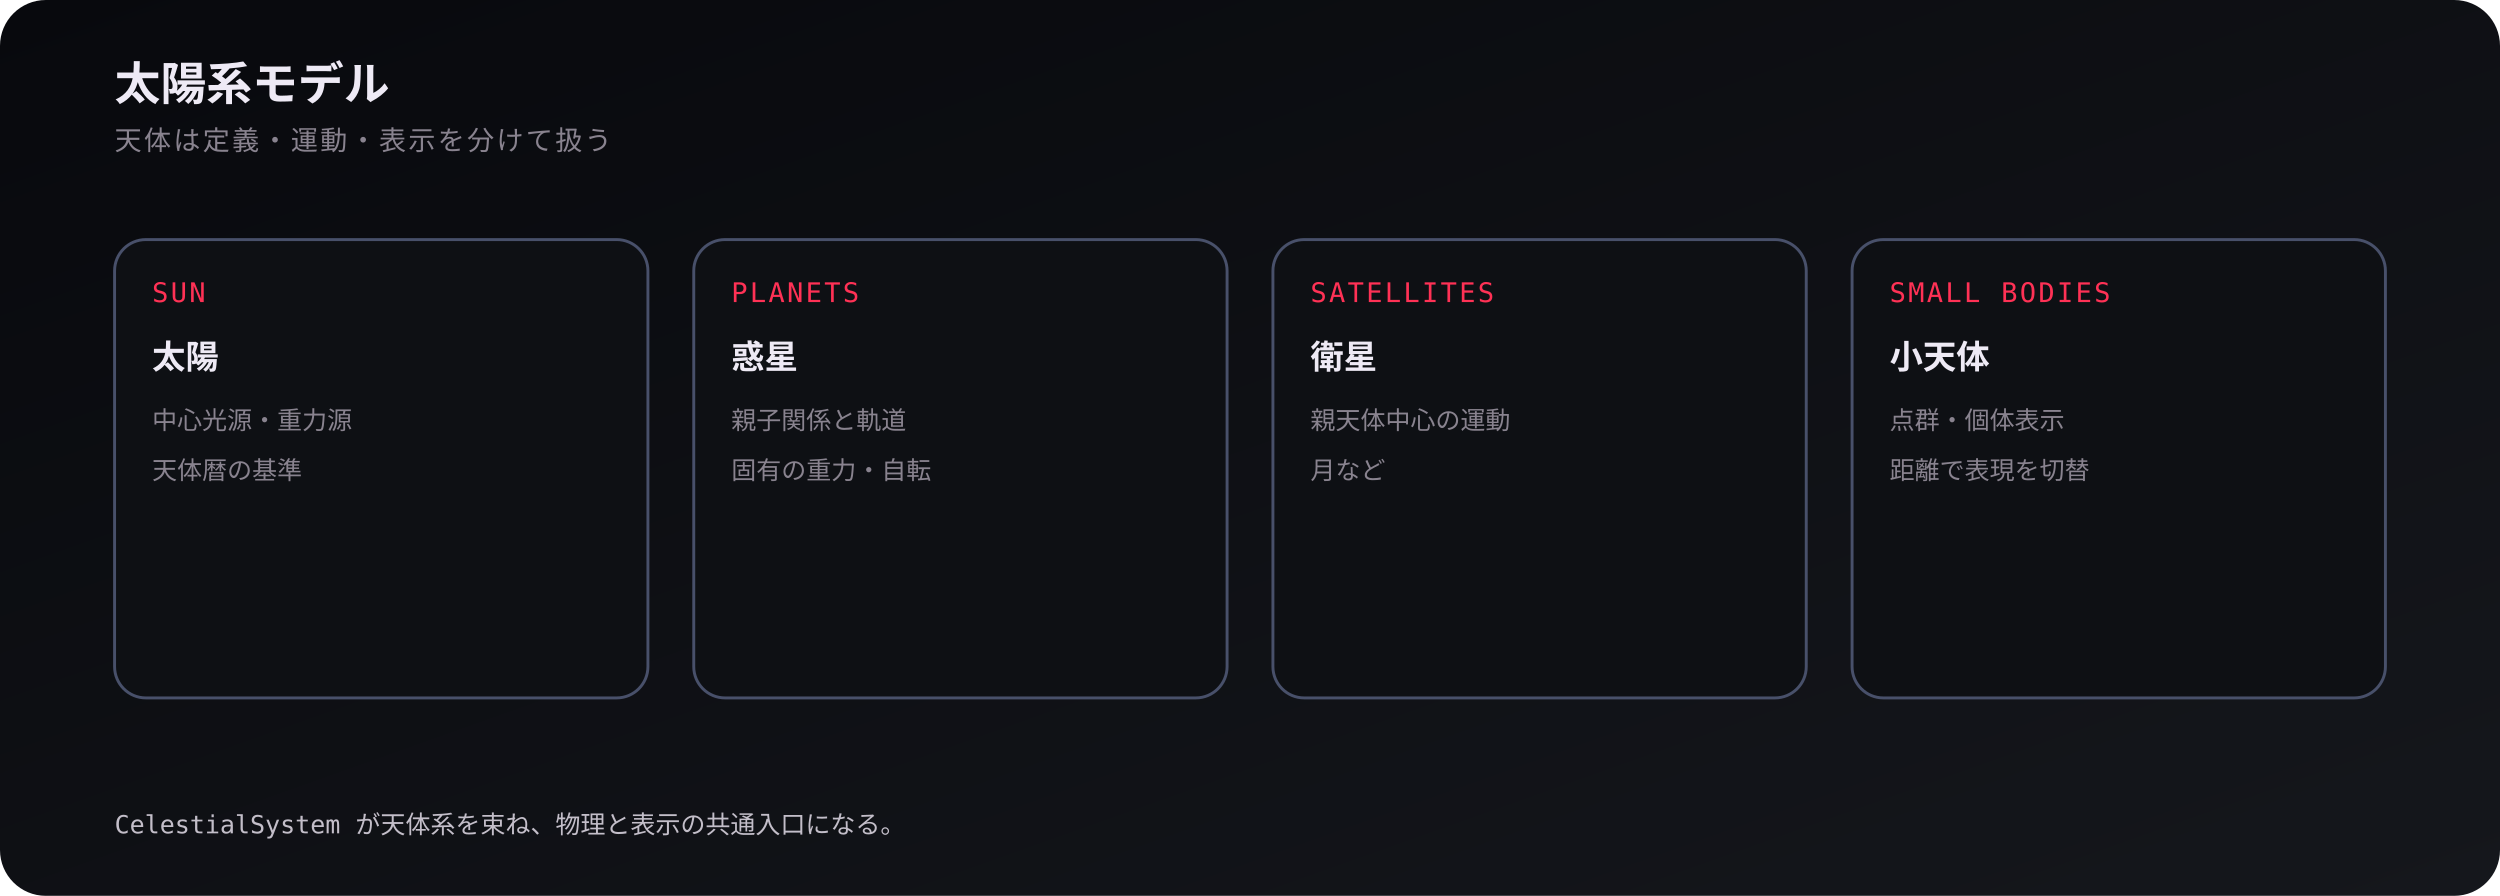
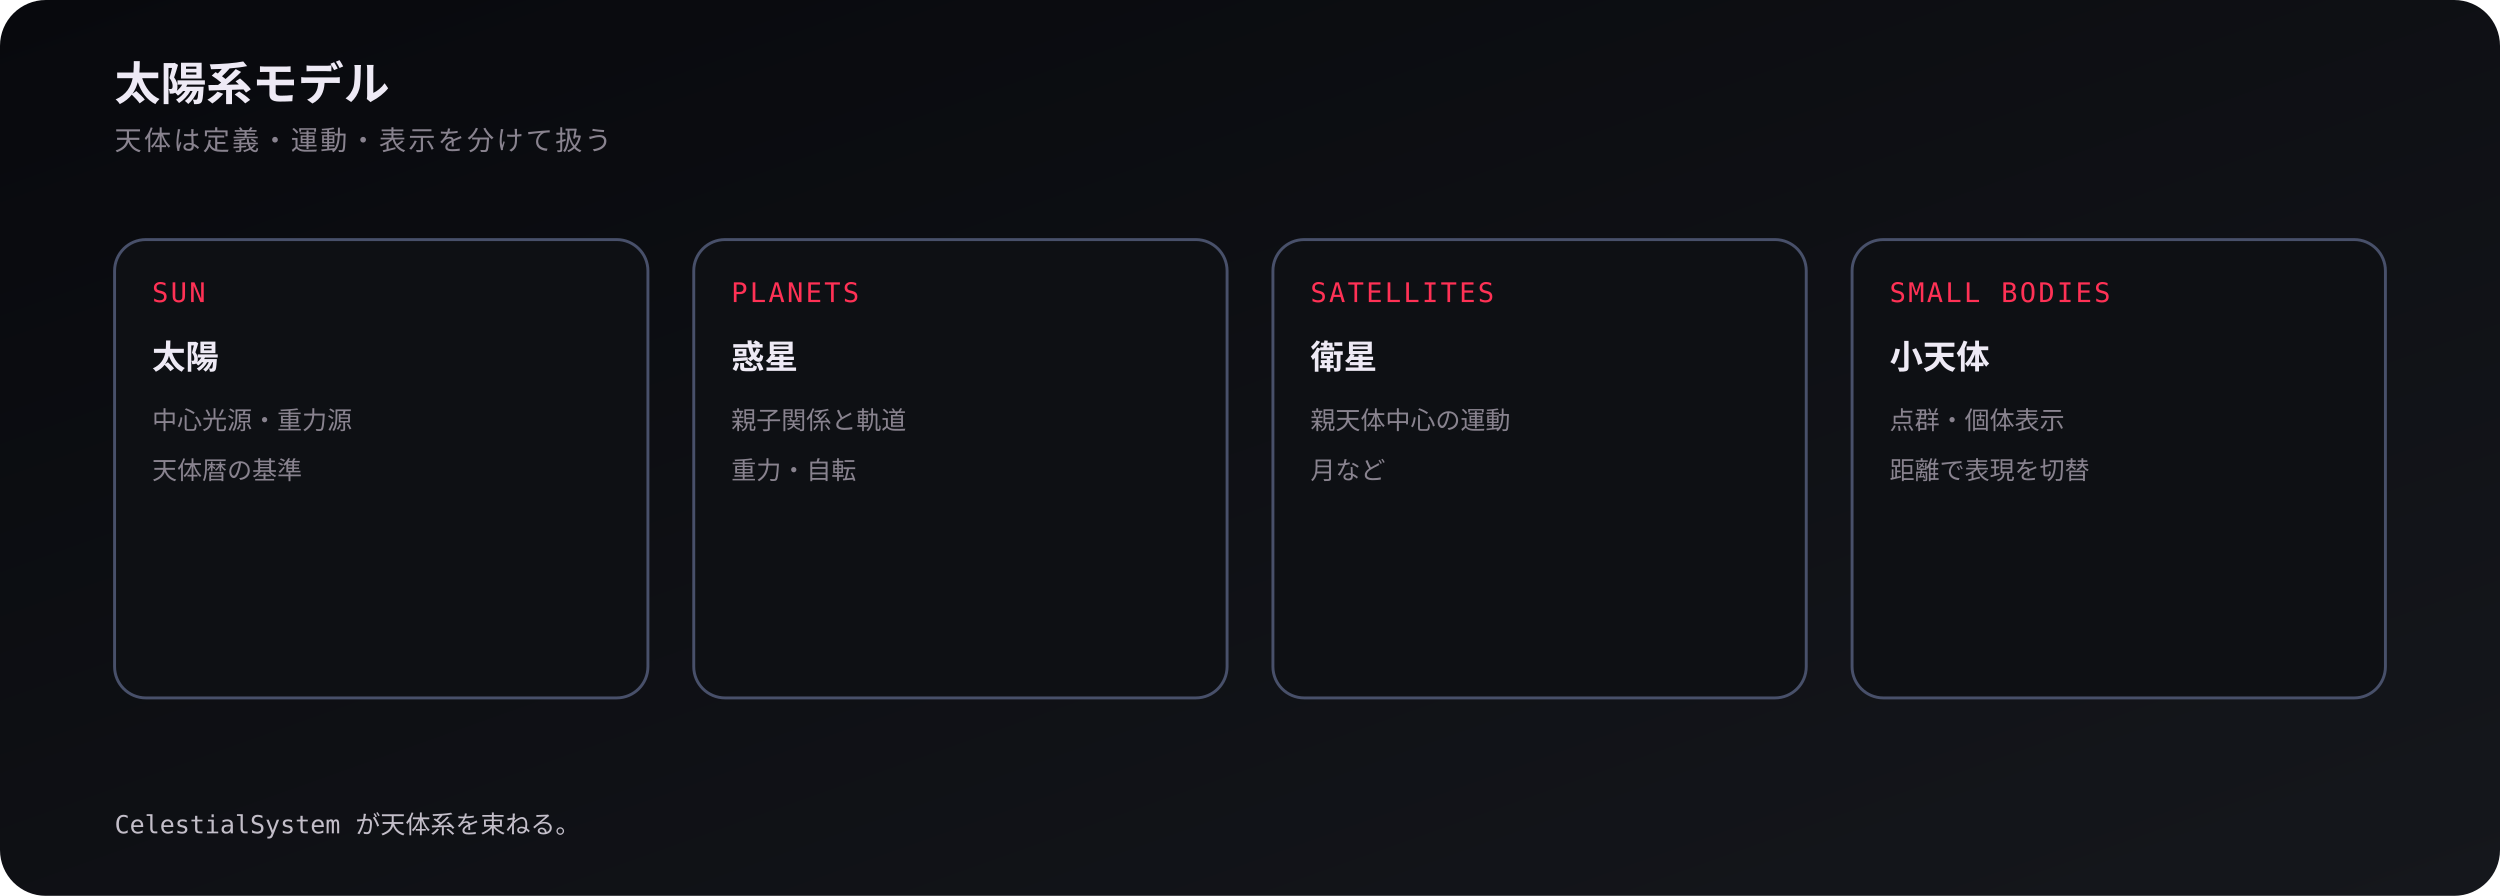
<svg xmlns="http://www.w3.org/2000/svg" width="1200" height="430" viewBox="0 0 1200 430" role="img">
  <defs>
-     <style>
- .m{font-family:ui-monospace,SFMono-Regular,Menlo,Consolas,"Yu Gothic",monospace}.sans{font-family:system-ui,-apple-system,"Hiragino Sans","Yu Gothic",sans-serif}
- .t{fill:#eeeaf5}.b{fill:#c3bec9}.d{fill:#89838f}.a{fill:#ff3155}.an{fill:#ff6b82}.s{fill:#3478ff}
- .box{fill:#0e1014;stroke:#48506a;stroke-width:1.4}.soft{fill:#15171c}.line{fill:none;stroke:#89838f;stroke-width:1.5}.accent{fill:none;stroke:#ff3155;stroke-width:2}.signal{fill:none;stroke:#3478ff;stroke-width:2}
- .h{font-size:22px;font-weight:700}.k{font-size:13px;letter-spacing:1.1px}.v{font-size:16px;font-weight:600}.sm{font-size:12px}.xs{font-size:10px;letter-spacing:.8px}
- </style>
+     <style>.m{font-family:ui-monospace,SFMono-Regular,Menlo,Consolas,"Yu Gothic",monospace}.sans{font-family:system-ui,-apple-system,"Hiragino Sans","Yu Gothic",sans-serif}.t{fill:#eeeaf5}.b{fill:#c3bec9}.d{fill:#89838f}.a{fill:#ff3155}.box{fill:#0e1014;stroke:#48506a;stroke-width:1.4}.accent{fill:none;stroke:#ff3155;stroke-width:2}.h{font-size:22px;font-weight:700}.k{font-size:13px;letter-spacing:1.1px}.v{font-size:16px;font-weight:600}.sm{font-size:12px}</style>
    <linearGradient id="bg" x1="0" y1="0" x2="1" y2="1">
      <stop stop-color="#08090d" />
      <stop offset="1" stop-color="#15171c" />
    </linearGradient>
    <marker id="arrR" viewBox="0 0 10 10" refX="9" refY="5" markerWidth="7" markerHeight="7" orient="auto">
      <path d="M0 0L10 5 0 10Z" fill="#ff3155" />
-     </marker>
-     <marker id="arrB" viewBox="0 0 10 10" refX="9" refY="5" markerWidth="7" markerHeight="7" orient="auto">
-       <path d="M0 0L10 5 0 10Z" fill="#3478ff" />
    </marker>
  </defs>
  <rect width="1200" height="430" rx="22" fill="url(#bg)" />
  <text x="55" y="48" class="m t h">太陽系モデル</text>
  <text x="55" y="72" class="m d k">天体は定義・運動・表示を分けて扱う</text>
  <g transform="translate(55.0 115)">
    <rect width="256.0" height="220" rx="15" class="box" />
    <text x="18" y="30" class="m a k">SUN</text>
    <text x="18" y="62" class="sans t v">太陽</text>
    <text x="18" y="91" class="m d sm">中心光源・重力源</text>
    <text x="18" y="115" class="m d sm">天体暦の基準</text>
  </g>
  <g transform="translate(333.0 115)">
    <rect width="256.0" height="220" rx="15" class="box" />
    <text x="18" y="30" class="m a k">PLANETS</text>
    <text x="18" y="62" class="sans t v">惑星</text>
    <text x="18" y="91" class="m d sm">親子関係と軌道</text>
-     <text x="18" y="115" class="m d sm">固有の重力・自転</text>
+     <text x="18" y="115" class="m d sm">重力・自転</text>
  </g>
  <g transform="translate(611.0 115)">
    <rect width="256.0" height="220" rx="15" class="box" />
    <text x="18" y="30" class="m a k">SATELLITES</text>
    <text x="18" y="62" class="sans t v">衛星</text>
    <text x="18" y="91" class="m d sm">親天体中心の運動</text>
    <text x="18" y="115" class="m d sm">月など</text>
  </g>
  <g transform="translate(889.0 115)">
    <rect width="256.0" height="220" rx="15" class="box" />
    <text x="18" y="30" class="m a k">SMALL BODIES</text>
    <text x="18" y="62" class="sans t v">小天体</text>
    <text x="18" y="91" class="m d sm">点群・個体表示</text>
    <text x="18" y="115" class="m d sm">距離で表現を切替</text>
  </g>
-   <text x="55" y="400" class="m b sm">CelestialSystem が天体系を束ね、物理と表示の共通入口になる。</text>
+   <text x="55" y="400" class="m b sm">CelestialSystem が天体系を束ねる。</text>
</svg>
